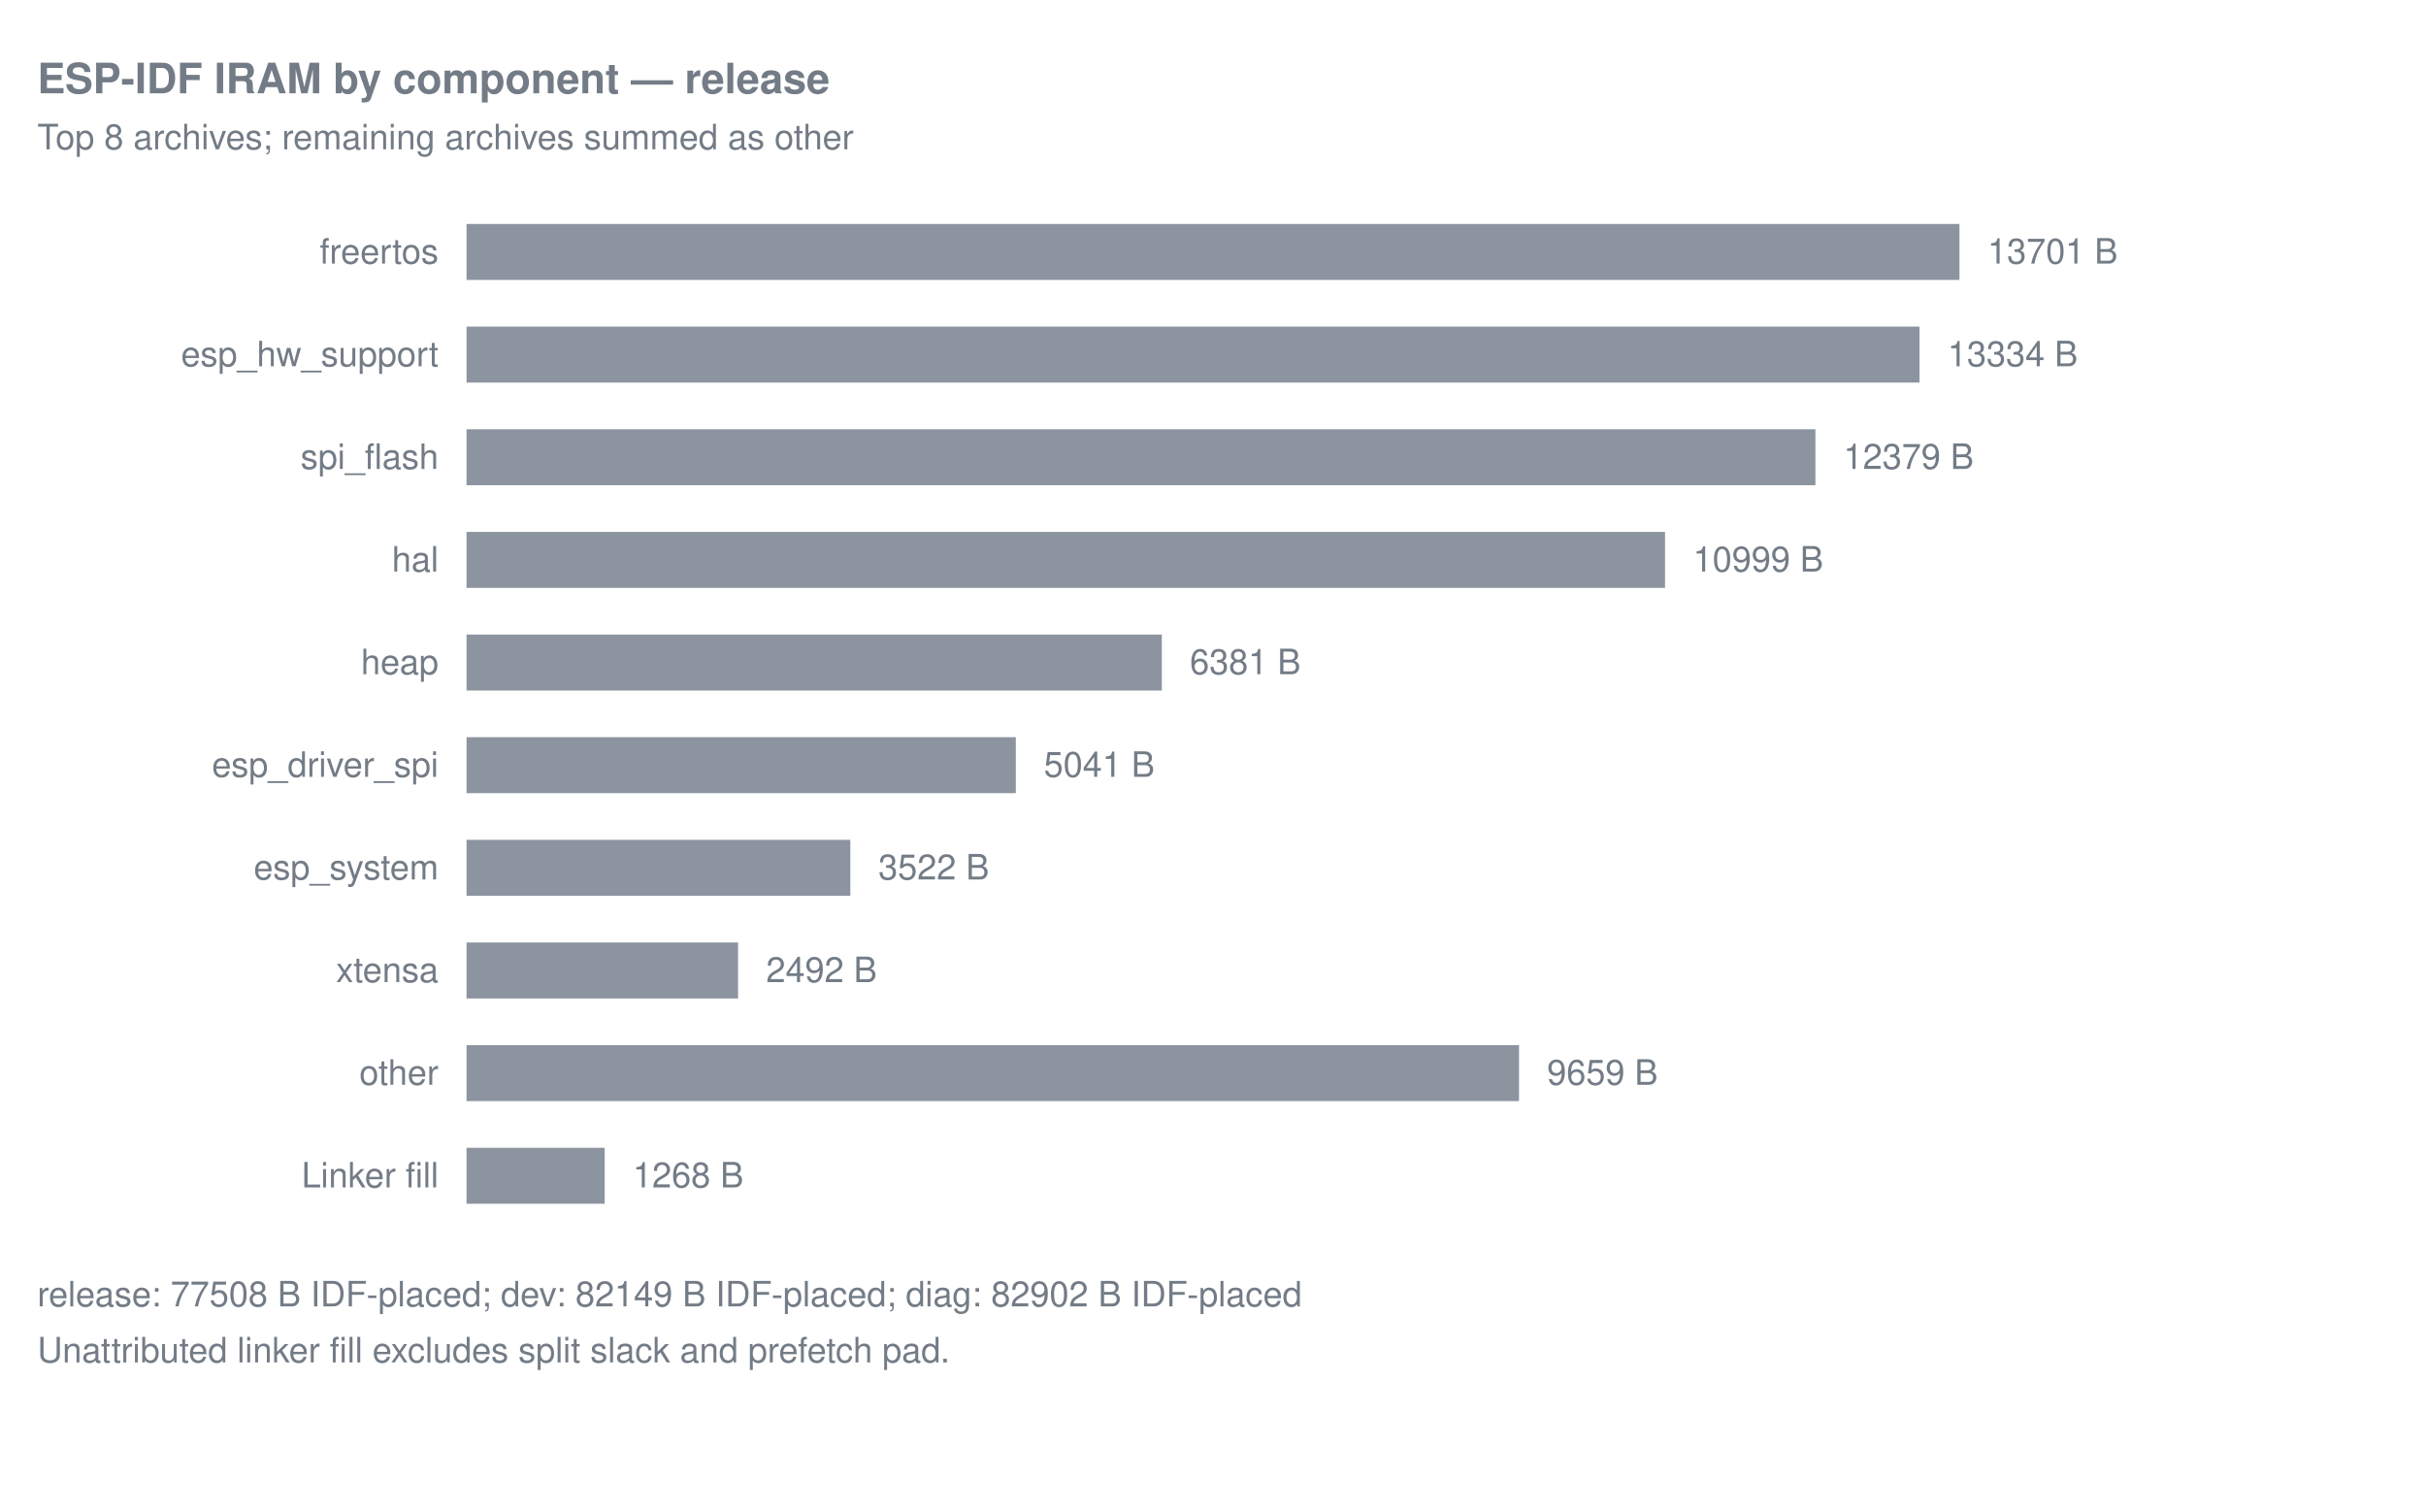
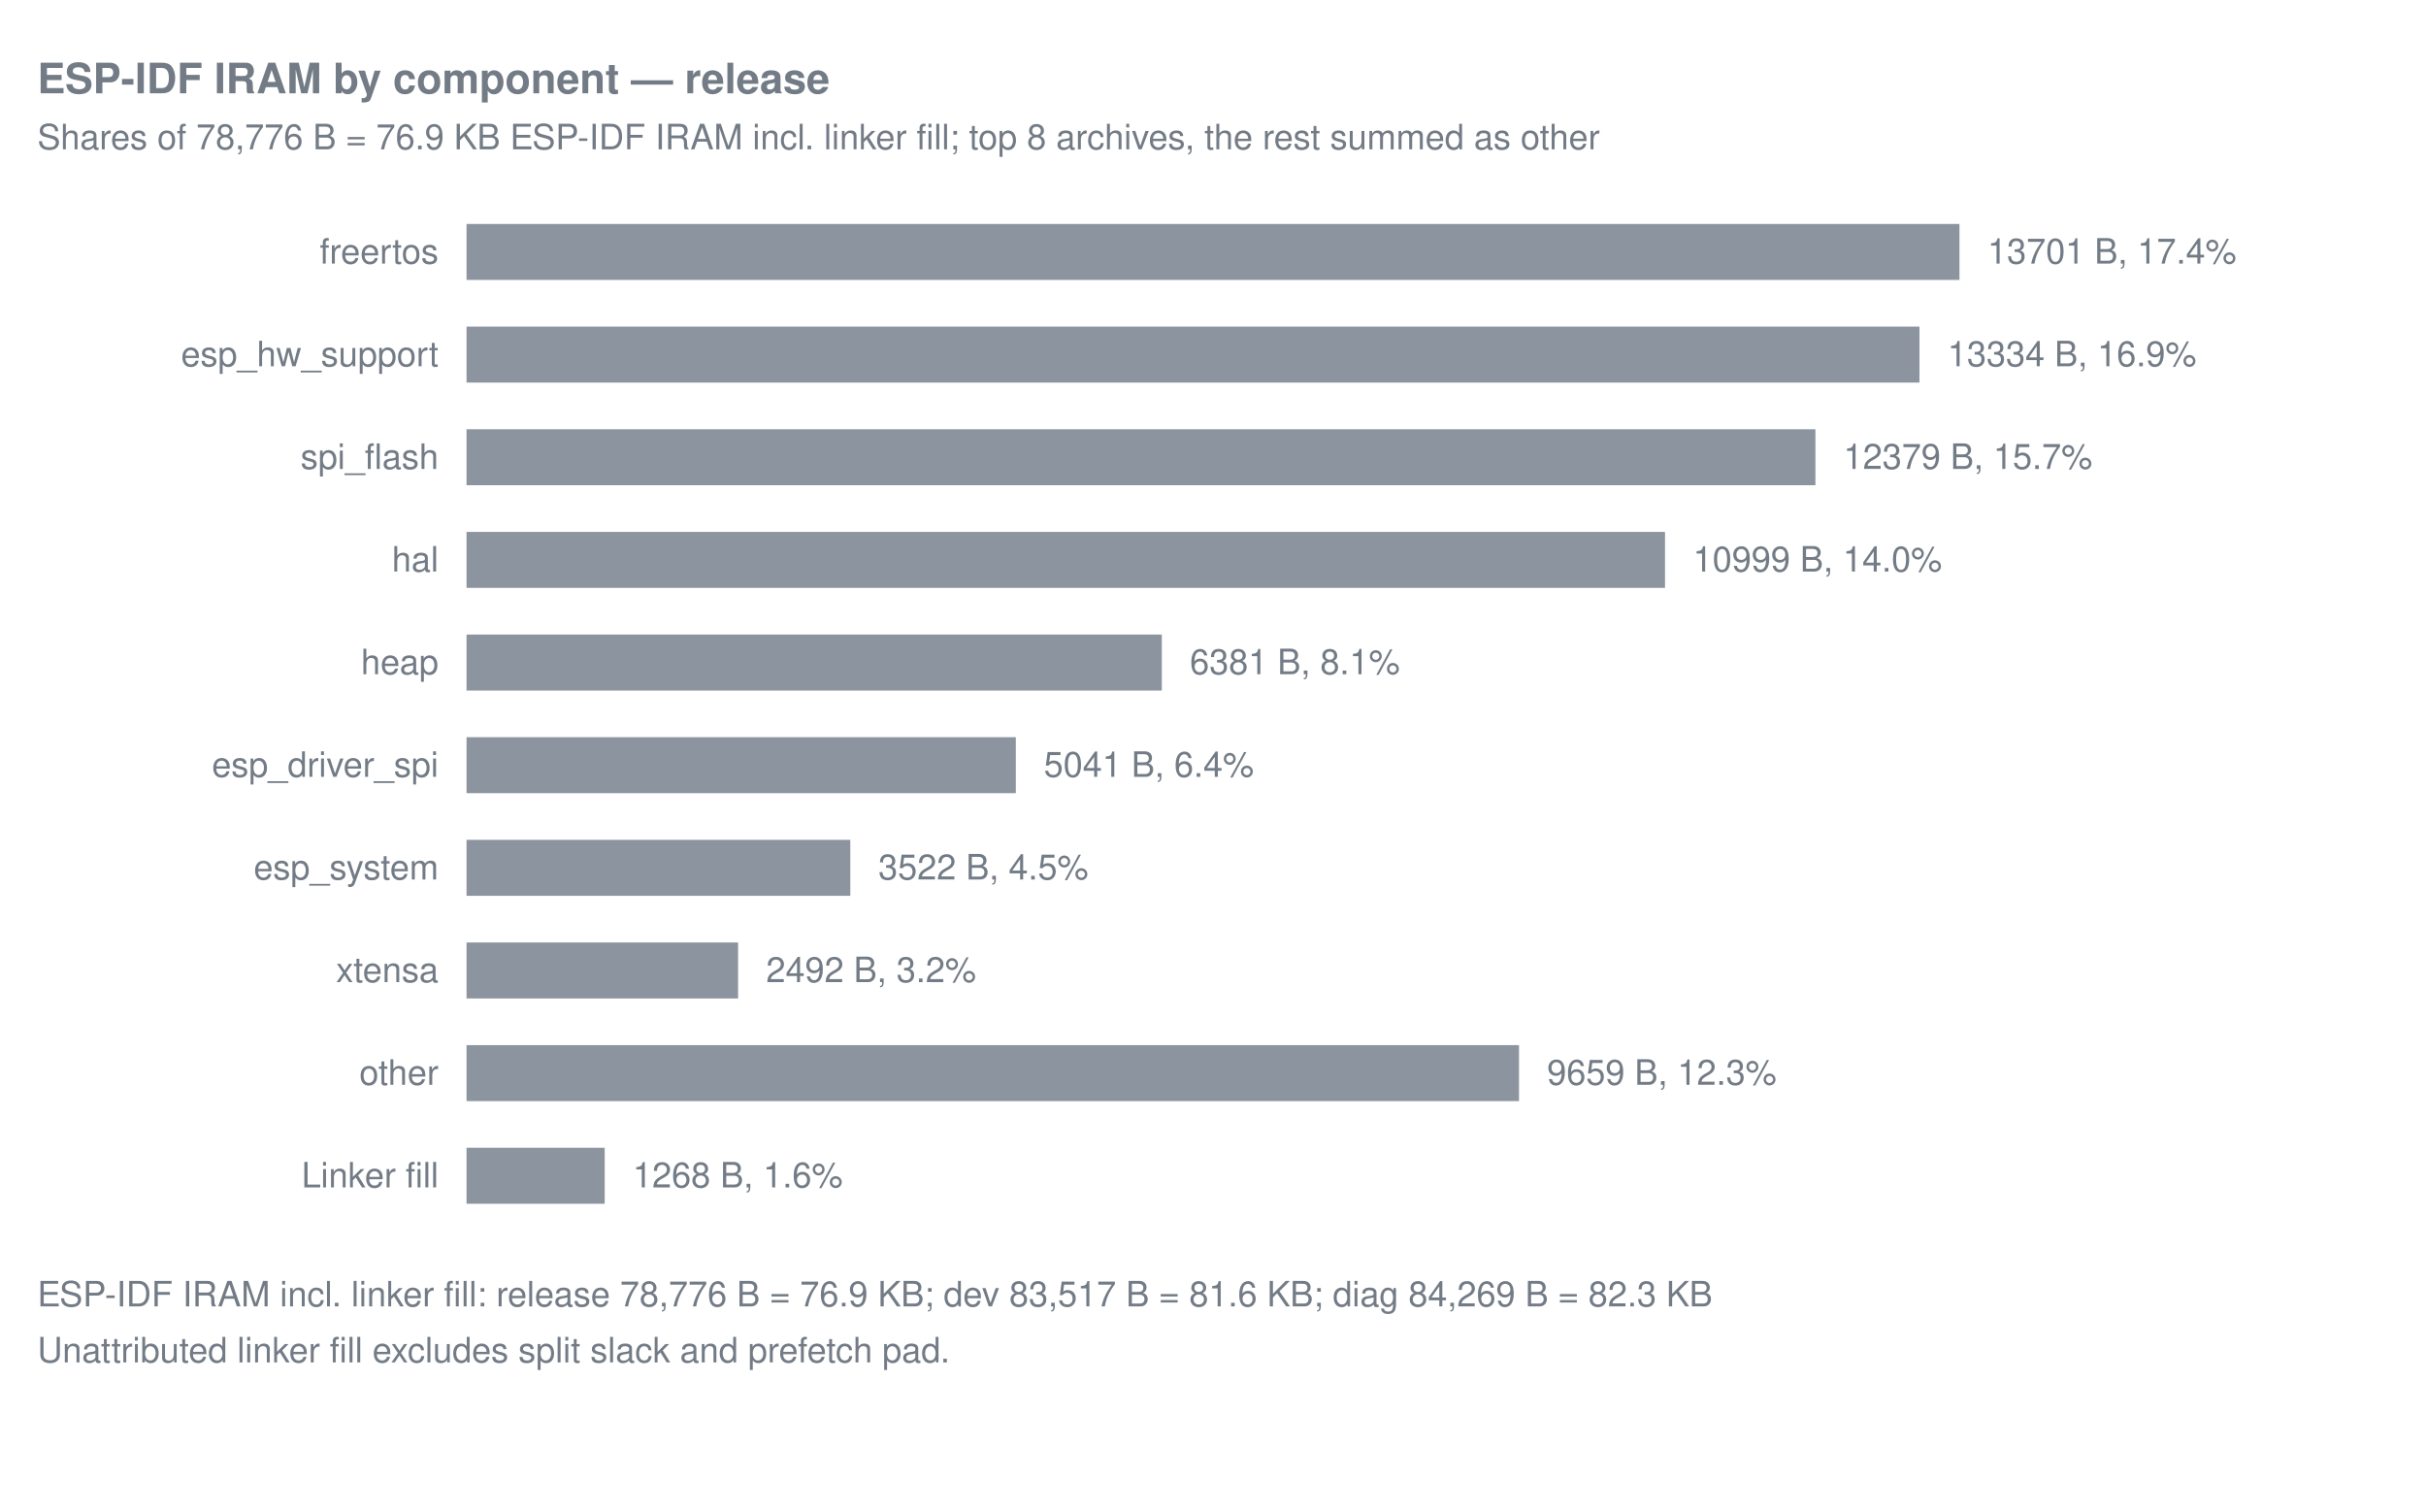
<svg xmlns="http://www.w3.org/2000/svg" width="1040" viewBox="0 0 1040 648" role="img">
  <style>text{fill:#737c86;font-family:-apple-system,Segoe UI,Helvetica,Arial,sans-serif;font-size:15px}.title{font-size:18px;font-weight:600}.note{font-size:12px}.inside{fill:#1f2328}</style>
  <text x="16" y="40" text-anchor="start" class="title">ESP-IDF IRAM by component — release</text>
-   <text x="16" y="64" text-anchor="start">Top 8 archives; remaining archives summed as other</text>
+   <text x="16" y="64" text-anchor="start">Shares of 78,776 B = 76.9 KB ESP-IDF IRAM incl. linker fill; top 8 archives, the rest summed as other</text>
  <text x="188" y="113" text-anchor="end">freertos</text>
  <rect x="200.00" y="96" width="640.00" height="24" fill="#8c959f" data-label="freertos" data-bytes="13701" />
-   <text x="852.00" y="113" text-anchor="start">13701 B</text>
+   <text x="852.00" y="113" text-anchor="start">13701 B, 17.4%</text>
  <text x="188" y="157" text-anchor="end">esp_hw_support</text>
  <rect x="200.00" y="140" width="622.86" height="24" fill="#8c959f" data-label="esp_hw_support" data-bytes="13334" />
-   <text x="834.86" y="157" text-anchor="start">13334 B</text>
+   <text x="834.86" y="157" text-anchor="start">13334 B, 16.9%</text>
  <text x="188" y="201" text-anchor="end">spi_flash</text>
  <rect x="200.00" y="184" width="578.25" height="24" fill="#8c959f" data-label="spi_flash" data-bytes="12379" />
-   <text x="790.25" y="201" text-anchor="start">12379 B</text>
+   <text x="790.25" y="201" text-anchor="start">12379 B, 15.7%</text>
  <text x="188" y="245" text-anchor="end">hal</text>
  <rect x="200.00" y="228" width="513.78" height="24" fill="#8c959f" data-label="hal" data-bytes="10999" />
-   <text x="725.78" y="245" text-anchor="start">10999 B</text>
+   <text x="725.78" y="245" text-anchor="start">10999 B, 14.0%</text>
  <text x="188" y="289" text-anchor="end">heap</text>
  <rect x="200.00" y="272" width="298.07" height="24" fill="#8c959f" data-label="heap" data-bytes="6381" />
-   <text x="510.07" y="289" text-anchor="start">6381 B</text>
+   <text x="510.07" y="289" text-anchor="start">6381 B, 8.1%</text>
  <text x="188" y="333" text-anchor="end">esp_driver_spi</text>
  <rect x="200.00" y="316" width="235.47" height="24" fill="#8c959f" data-label="esp_driver_spi" data-bytes="5041" />
-   <text x="447.47" y="333" text-anchor="start">5041 B</text>
+   <text x="447.47" y="333" text-anchor="start">5041 B, 6.4%</text>
  <text x="188" y="377" text-anchor="end">esp_system</text>
  <rect x="200.00" y="360" width="164.52" height="24" fill="#8c959f" data-label="esp_system" data-bytes="3522" />
-   <text x="376.52" y="377" text-anchor="start">3522 B</text>
+   <text x="376.52" y="377" text-anchor="start">3522 B, 4.5%</text>
  <text x="188" y="421" text-anchor="end">xtensa</text>
  <rect x="200.00" y="404" width="116.41" height="24" fill="#8c959f" data-label="xtensa" data-bytes="2492" />
-   <text x="328.41" y="421" text-anchor="start">2492 B</text>
+   <text x="328.41" y="421" text-anchor="start">2492 B, 3.2%</text>
  <text x="188" y="465" text-anchor="end">other</text>
  <rect x="200.00" y="448" width="451.19" height="24" fill="#8c959f" data-label="other" data-bytes="9659" />
-   <text x="663.19" y="465" text-anchor="start">9659 B</text>
+   <text x="663.19" y="465" text-anchor="start">9659 B, 12.3%</text>
  <text x="188" y="509" text-anchor="end">Linker fill</text>
  <rect x="200.00" y="492" width="59.23" height="24" fill="#8c959f" data-label="Linker fill" data-bytes="1268" />
-   <text x="271.23" y="509" text-anchor="start">1268 B</text>
-   <text x="16" y="560" text-anchor="start">release: 77508 B IDF-placed; dev: 82149 B IDF-placed; diag: 82902 B IDF-placed</text>
+   <text x="271.23" y="509" text-anchor="start">1268 B, 1.6%</text>
+   <text x="16" y="560" text-anchor="start">ESP-IDF IRAM incl. linker fill: release 78,776 B = 76.9 KB; dev 83,517 B = 81.6 KB; diag 84,269 B = 82.3 KB</text>
  <text x="16" y="584" text-anchor="start">Unattributed linker fill excludes split slack and prefetch pad.</text>
</svg>
